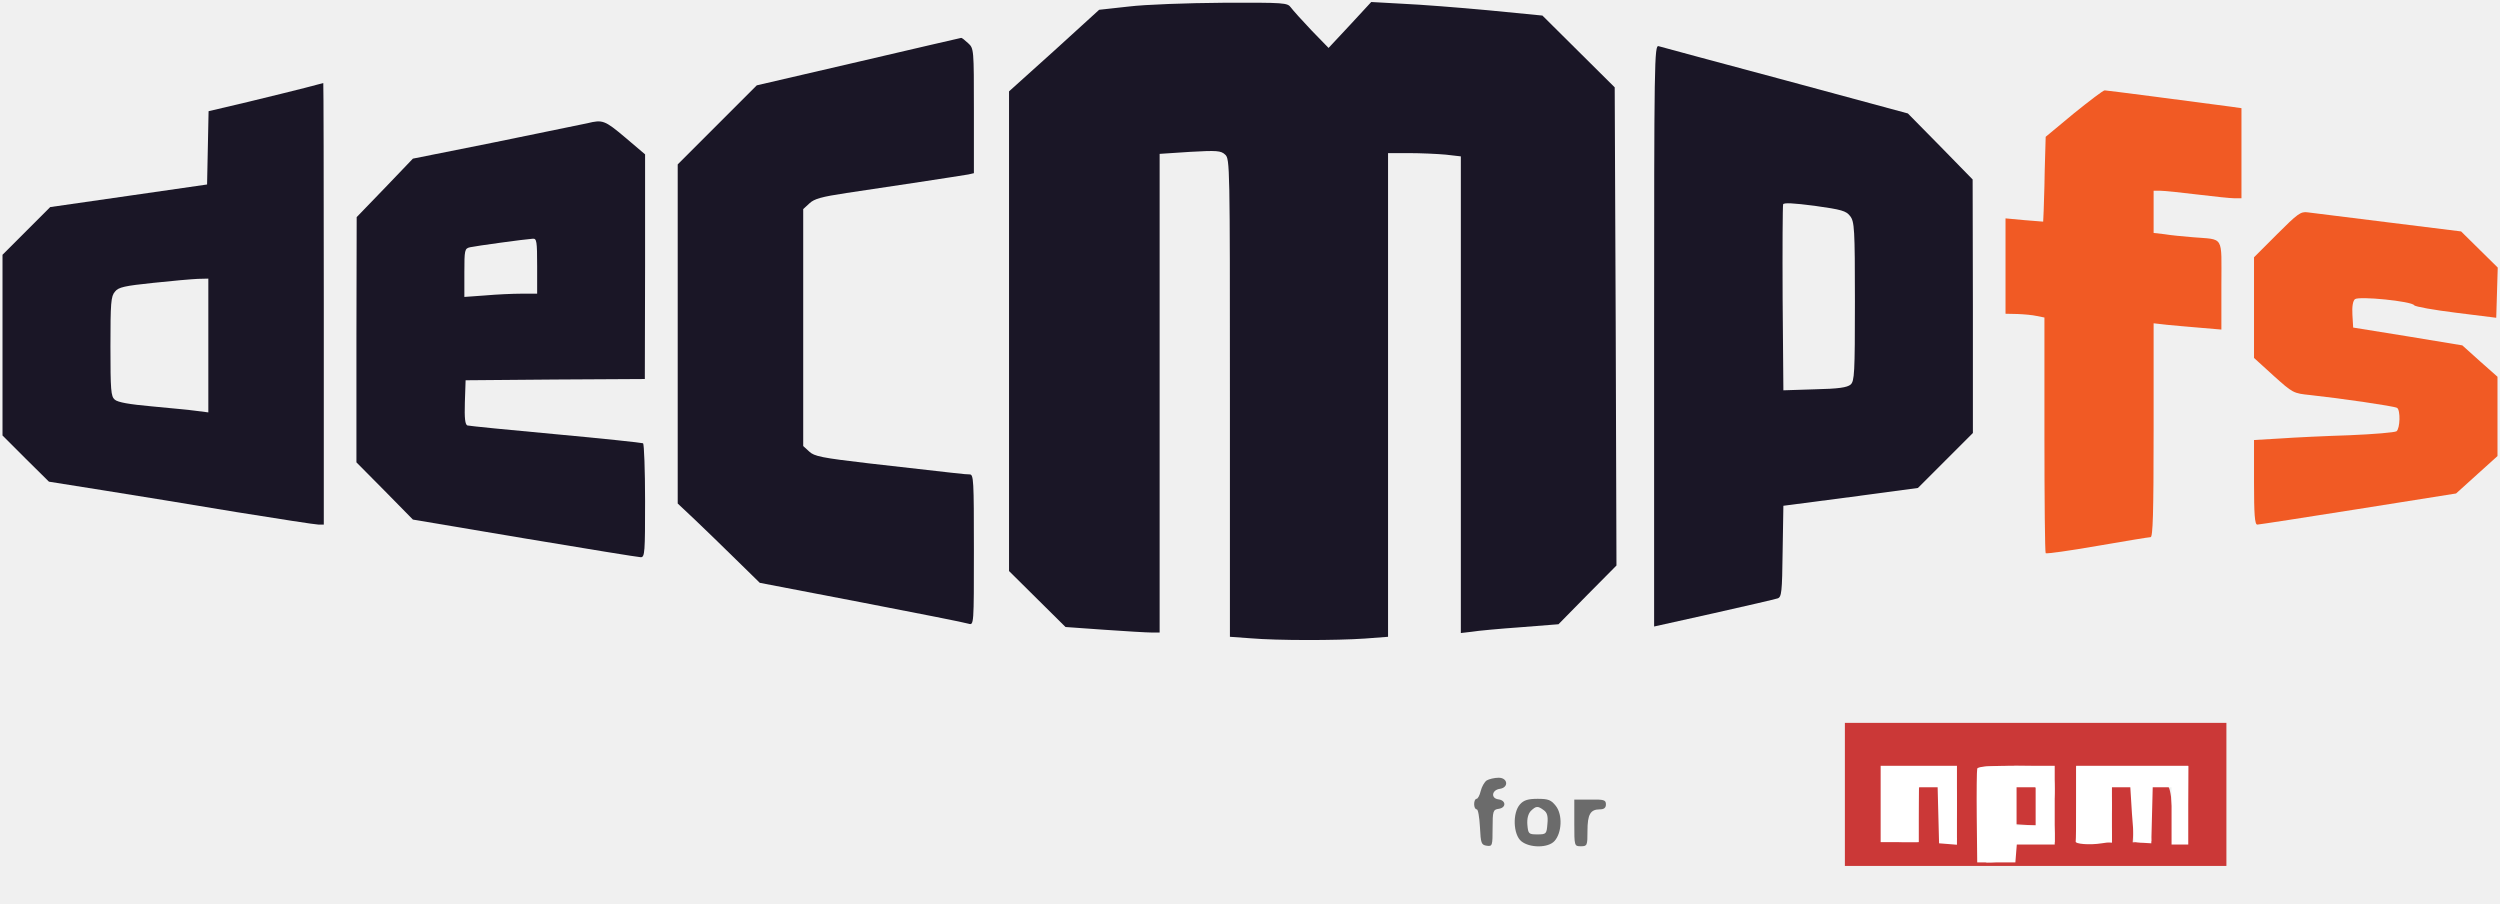
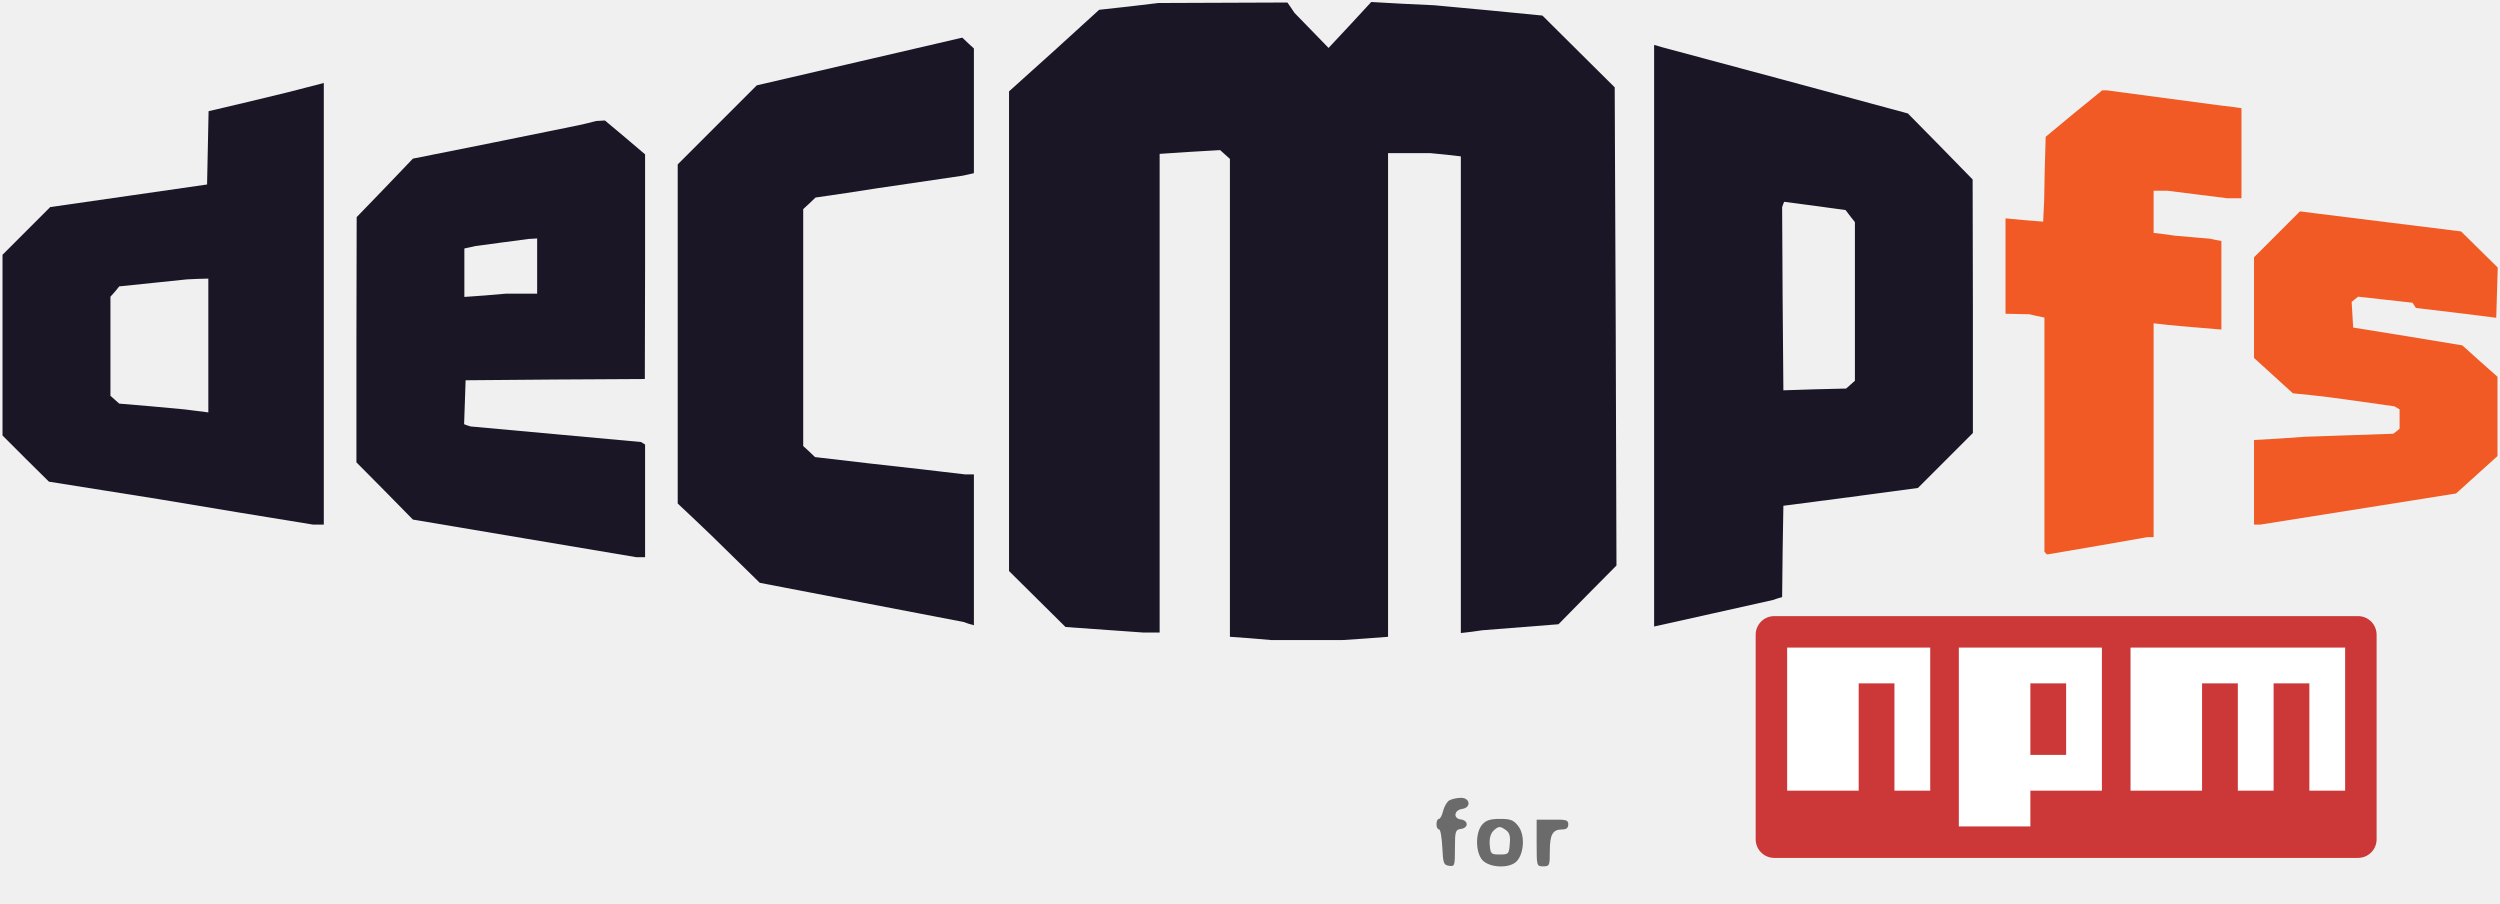
<svg xmlns="http://www.w3.org/2000/svg" viewBox="0 0 996 360" role="img" aria-label="deCMPfs for npm">
  <g transform="translate(0,256) scale(0.1,-0.1)" fill="#1a1626" stroke="none">
-     <path d="M4497 2534 l-118 -13 -179 -163 -180 -162 0 -956 0 -955 113 -112 112 -111 155 -11 c85 -6 170 -11 188 -11 l32 0 0 954 0 953 121 8 c107 6 123 5 140 -11 19 -17 19 -41 19 -969 l0 -952 83 -6 c106 -9 339 -9 455 -1 l92 7 0 963 0 964 84 0 c45 0 111 -3 145 -6 l61 -7 0 -950 0 -949 43 5 c23 4 110 12 194 18 l152 12 115 117 116 117 -3 952 -4 953 -144 143 -144 143 -215 21 c-118 11 -272 23 -341 26 l-126 7 -85 -92 -85 -91 -68 70 c-37 39 -74 80 -82 91 -14 19 -23 20 -271 19 -143 -1 -309 -7 -375 -15z" />
-     <path d="M3420 2314 l-405 -94 -157 -157 -158 -158 0 -676 0 -675 68 -64 c37 -35 110 -106 163 -158 l96 -94 406 -78 c223 -43 415 -81 426 -85 21 -6 21 -5 21 294 0 280 -1 301 -17 301 -19 0 -40 3 -402 44 -188 22 -217 28 -237 47 l-24 22 0 472 0 472 25 23 c19 18 48 26 147 41 68 10 200 30 293 44 94 14 180 28 193 30 l22 5 0 248 c0 247 0 249 -23 270 -13 12 -25 22 -28 21 -2 0 -186 -43 -409 -95z" />
-     <path d="M6590 1223 l0 -1159 238 53 c130 29 245 56 254 59 16 5 18 25 20 187 l3 182 268 35 268 36 109 109 110 110 0 505 -1 505 -129 132 -129 131 -488 132 c-268 72 -496 133 -505 136 -17 5 -18 -54 -18 -1153z m781 476 c17 -22 19 -49 19 -340 0 -288 -2 -317 -17 -331 -14 -12 -49 -17 -143 -19 l-125 -4 -3 365 c-1 201 0 370 2 376 3 7 41 5 126 -6 107 -15 125 -20 141 -41z" />
-     <path d="M1215 2210 c-38 -10 -141 -35 -227 -56 l-157 -37 -3 -146 -3 -146 -312 -45 -313 -45 -95 -95 -95 -95 0 -360 0 -360 92 -92 93 -92 220 -35 c121 -19 358 -58 526 -86 168 -27 316 -50 328 -50 l21 0 0 880 c0 484 -1 880 -2 879 -2 0 -34 -9 -73 -19z m-385 -1026 l0 -267 -47 6 c-27 4 -106 11 -178 18 -89 8 -136 16 -148 27 -15 13 -17 37 -17 212 0 174 2 200 18 218 14 18 38 23 152 35 74 8 154 15 178 16 l42 1 0 -266z" />
-     <path d="M2340 2069 c-19 -4 -183 -38 -365 -75 l-330 -66 -112 -117 -112 -116 -1 -488 0 -489 113 -114 112 -114 445 -75 c245 -41 454 -75 463 -75 16 0 17 20 17 224 0 124 -4 227 -8 230 -4 2 -161 19 -347 36 -187 17 -346 33 -353 35 -9 4 -12 28 -10 92 l3 88 357 3 357 2 1 448 0 447 -80 68 c-81 68 -89 71 -150 56z m-200 -569 l0 -110 -62 0 c-35 0 -100 -3 -145 -7 l-83 -6 0 96 c0 92 1 97 23 102 22 5 218 32 250 34 15 1 17 -10 17 -109z" />
+     <path d="M4497 2534 l-118 -13 -179 -163 -180 -162 0 -956 0 -955 113 -112 112 -111 155 -11 155 -11 33 0 32 0 0 954 0 953 121 8 120 7 20 -18 19 -17 0 -952 0 -952 83 -6 82 -7 141 0 141 0 91 6 92 7 0 963 0 964 84 0 83 0 62 -6 61 -7 0 -950 0 -949 43 5 42 6 152 12 152 12 115 117 116 117 -3 952 -4 953 -144 143 -144 143 -215 21 -215 20 -126 6 -126 7 -85 -92 -85 -91 -68 70 -68 70 -14 21 -14 20 -257 -1 -257 -1 -118 -14z" />
+     <path d="M3420 2314 l-405 -94 -157 -157 -158 -158 0 -676 0 -675 68 -64 67 -64 96 -94 96 -94 406 -78 406 -78 20 -7 21 -6 0 300 0 301 -17 0 -18 0 -85 10 -85 10 -214 24 -214 25 -23 22 -24 22 0 472 0 472 25 23 24 23 123 18 123 19 170 25 170 25 23 5 22 5 0 248 0 249 -23 21 -23 22 -5 -1 -4 -1 -405 -94z" />
+     <path d="M6590 1223 l0 -1159 238 53 237 53 17 6 18 5 2 182 3 182 268 35 268 36 109 109 110 110 0 505 -1 505 -129 132 -129 131 -488 132 -488 131 -17 5 -18 5 0 -1158z m781 476 l19 -24 0 -316 0 -316 -17 -15 -18 -16 -125 -3 -125 -4 -3 365 -2 365 4 11 4 10 122 -16 123 -17 18 -24z" />
+     <path d="M1215 2210 l-70 -18 -157 -38 -157 -37 -3 -146 -3 -146 -312 -45 -313 -45 -95 -95 -95 -95 0 -360 0 -360 92 -92 93 -92 220 -35 220 -35 306 -51 306 -50 22 0 21 0 0 880 0 880 -2 -1 -3 -1 -70 -18z m-385 -1026 l0 -267 -47 6 -48 6 -130 12 -130 11 -18 16 -17 15 0 197 0 198 18 20 17 21 135 14 135 14 43 2 42 1 0 -266z" />
+     <path d="M2340 2069 l-35 -8 -330 -67 -330 -66 -112 -117 -112 -116 -1 -488 0 -489 113 -114 112 -114 445 -75 446 -75 17 0 17 0 0 224 0 225 -8 5 -8 5 -339 31 -340 31 -13 4 -13 5 3 87 3 88 357 3 357 2 1 448 0 447 -80 68 -80 67 -17 -1 -18 -1 -35 -9z m-200 -569 l0 -110 -62 0 -63 0 -82 -7 -83 -6 0 96 0 97 23 5 22 5 105 14 105 14 18 1 17 1 0 -110z" />
  </g>
  <g transform="translate(0,256) scale(0.1,-0.1)" fill="#f15a24" stroke="none">
-     <path d="M8262 2108 l-112 -93 -2 -70 c-1 -38 -3 -95 -3 -125 -1 -30 -2 -75 -3 -99 l-2 -44 -75 6 -75 7 0 -190 0 -190 48 -1 c26 -1 60 -4 77 -8 l30 -6 0 -467 c0 -256 2 -469 5 -472 3 -3 96 10 205 29 110 19 206 35 213 35 9 0 12 92 12 426 l0 426 53 -6 c28 -3 89 -8 135 -12 l82 -7 0 177 c0 202 13 180 -115 191 -38 3 -89 8 -112 12 l-43 5 0 84 0 84 28 0 c15 0 82 -7 147 -15 66 -8 132 -15 148 -15 l27 0 0 179 0 180 -42 6 c-188 25 -495 65 -503 65 -6 0 -61 -42 -123 -92z" />
-     <path d="M9071 1626 l-91 -91 0 -201 0 -200 78 -71 c77 -69 78 -70 147 -77 120 -13 334 -44 345 -51 14 -9 12 -81 -2 -93 -7 -5 -92 -12 -188 -16 -96 -3 -221 -9 -277 -13 l-103 -6 0 -168 c0 -129 3 -169 13 -169 6 0 188 28 402 62 l390 62 83 75 82 74 0 158 0 158 -70 62 -70 63 -218 36 -217 35 -3 51 c-2 33 2 55 10 62 16 13 226 -8 236 -24 4 -6 79 -19 167 -30 l160 -20 3 100 3 100 -73 72 -73 72 -290 36 c-159 20 -304 38 -321 40 -28 4 -40 -5 -123 -88z" />
+     <path d="M8262 2108 l-112 -93 -2 -70 -2 -70 -1 -55 -1 -55 -2 -44 -2 -44 -75 6 -75 7 0 -190 0 -190 48 -1 47 -1 30 -7 30 -6 0 -467 0 -466 5 -6 6 -5 199 34 200 35 13 0 12 0 0 426 0 426 53 -6 52 -5 83 -7 82 -7 0 177 0 176 -22 4 -23 5 -70 6 -70 6 -42 6 -43 5 0 84 0 84 28 0 28 0 119 -15 120 -15 28 0 27 0 0 179 0 180 -42 6 -43 5 -225 30 -225 30 -10 0 -10 0 -113 -92z" />
+     <path d="M9071 1626 l-91 -91 0 -201 0 -200 78 -71 77 -70 70 -7 70 -8 132 -18 133 -19 10 -6 10 -6 0 -38 0 -39 -12 -10 -13 -10 -175 -6 -175 -6 -102 -7 -103 -6 0 -168 0 -169 13 0 12 0 390 62 390 62 83 75 82 74 0 158 0 158 -70 62 -70 63 -218 36 -217 35 -3 51 -3 51 13 11 13 10 108 -12 108 -12 7 -10 7 -11 160 -19 160 -20 3 100 3 100 -73 72 -73 72 -290 36 -290 36 -31 4 -31 4 -92 -92z" />
  </g>
-   <g transform="translate(560 292) scale(1.05)">
+   <g transform="translate(545 300) scale(1.05)">
    <g transform="translate(0,54) scale(0.1,-0.1)" fill="#6b6b6b" stroke="none">
      <path d="M308 360 c-9 -6 -19 -24 -23 -40 -4 -17 -11 -30 -16 -30 -5 0 -9 -9 -9 -20 0 -11 4 -20 10 -20 5 0 10 -30 12 -67 3 -62 5 -68 26 -71 21 -3 22 0 22 67 0 65 2 70 23 73 29 4 29 32 -1 36 -30 4 -25 36 6 40 34 5 30 42 -5 42 -16 0 -36 -5 -45 -10z" />
      <path d="M434 269 c-29 -32 -26 -115 5 -140 32 -26 102 -26 126 1 28 31 31 100 5 133 -18 23 -29 27 -69 27 -36 0 -53 -5 -67 -21z m90 -22 c13 -9 17 -23 14 -52 -3 -38 -4 -40 -38 -40 -33 0 -35 2 -38 36 -2 24 3 42 13 53 20 19 26 20 49 3z" />
      <path d="M640 198 c0 -87 0 -88 25 -88 24 0 25 3 25 58 0 63 11 82 47 82 16 0 23 6 23 19 0 17 -8 19 -60 18 l-60 0 0 -89z" />
    </g>
  </g>
-   <g transform="translate(735 288) scale(0.95)">
-     <g transform="translate(0,60) scale(0.1,-0.1)" fill="#cb3837" stroke="none">
-       <path d="M0 300 l0 -300 800 0 800 0 0 300 0 300 -800 0 -800 0 0 -300z m455 109 c-13 -5 -15 -8 -5 -8 10 -1 11 -4 4 -9 -6 -4 -14 -15 -17 -25 -5 -14 -2 -20 13 -24 18 -5 20 -14 20 -84 0 -48 -4 -79 -10 -79 -11 0 -9 -45 3 -56 14 -15 6 -20 -27 -16 l-33 4 -7 110 c-3 60 -4 113 -1 118 4 7 -74 2 -83 -5 -1 -1 -4 -55 -5 -119 l-2 -116 -65 0 c-36 0 -69 4 -75 8 -6 4 -11 70 -11 157 l-2 150 162 1 c89 1 152 -2 141 -7z m418 3 c-8 -5 -9 -13 -3 -22 12 -19 13 -117 1 -124 -5 -3 -5 -25 0 -48 4 -24 8 -60 9 -81 l0 -38 -83 3 -83 3 -3 -40 c-1 -22 -3 -40 -4 -41 -1 -1 -31 -4 -67 -7 -42 -4 -58 -3 -45 3 11 5 14 9 8 9 -9 1 -12 23 -10 83 2 68 -1 83 -13 83 -18 0 -27 85 -11 112 8 14 10 15 11 3 0 -13 1 -13 10 0 15 23 12 57 -6 74 -8 9 -12 16 -7 16 4 0 1 5 -7 10 -10 6 40 10 150 10 91 0 160 -4 153 -8z m566 -147 l-2 -155 -27 2 c-24 2 -26 4 -16 20 8 14 8 21 -2 27 -8 5 -16 40 -20 91 -5 58 -11 85 -22 90 -27 13 -100 27 -100 19 0 -4 4 -9 9 -11 5 -1 13 -57 18 -124 l8 -120 -39 -3 -39 -2 7 116 c4 63 9 121 12 128 3 9 -15 12 -69 13 l-74 0 11 -28 c6 -15 14 -28 18 -28 4 0 8 -21 8 -46 0 -27 -4 -43 -10 -39 -6 4 -10 -5 -10 -19 0 -14 5 -26 10 -26 6 0 10 -16 10 -36 l0 -37 -46 7 c-26 3 -60 6 -75 6 l-29 0 0 154 0 154 235 0 235 1 -1 -154z" />
-       <path d="M714 327 c-3 -8 -4 -45 -2 -83 l3 -69 47 -3 47 -3 7 37 c4 20 3 58 -2 83 -9 45 -10 46 -52 49 -29 2 -44 -1 -48 -11z" />
-       <path d="M630 139 c0 -43 4 -59 12 -57 17 6 15 118 -2 118 -6 0 -10 -27 -10 -61z" />
-     </g>
-   </g>
-   <g transform="translate(735 288) scale(0.95)">
-     <g transform="translate(0,60) scale(0.1,-0.1)" fill="#ffffff" stroke="none">
-       <path d="M150 260 l0 -160 80 0 80 0 0 115 0 115 40 0 39 0 3 -117 3 -118 38 -3 37 -3 0 165 0 166 -160 0 -160 0 0 -160z" />
-       <path d="M555 408 c-2 -7 -3 -98 -2 -203 l2 -190 80 0 80 0 3 38 3 37 80 0 79 0 0 165 0 165 -160 0 c-120 0 -162 -3 -165 -12z m245 -158 l0 -80 -40 0 -40 0 0 80 0 80 40 0 40 0 0 -80z" />
-       <path d="M970 265 c0 -85 -1 -158 -2 -162 -4 -11 59 -16 109 -8 l43 6 0 115 0 114 39 0 38 0 7 -112 c4 -62 9 -114 11 -116 2 -2 19 -5 37 -5 l33 -2 3 118 3 117 39 0 40 0 0 -120 0 -120 35 0 35 0 0 165 0 165 -235 0 -235 0 0 -155z" />
-     </g>
+   <g transform="translate(712 258) scale(0.285)">
+     <rect x="-44" y="-44" width="868" height="338" rx="26" fill="#cb3837" />
+     <path fill="#ffffff" d="M240,250h100v-50h100V0H240V250z M340,50h50v100h-50V50z M480,0v200h100V50h50v150h50V50h50v150h50V0H480z M0,200h100V50h50v150h50V0H0V200z" />
  </g>
</svg>
